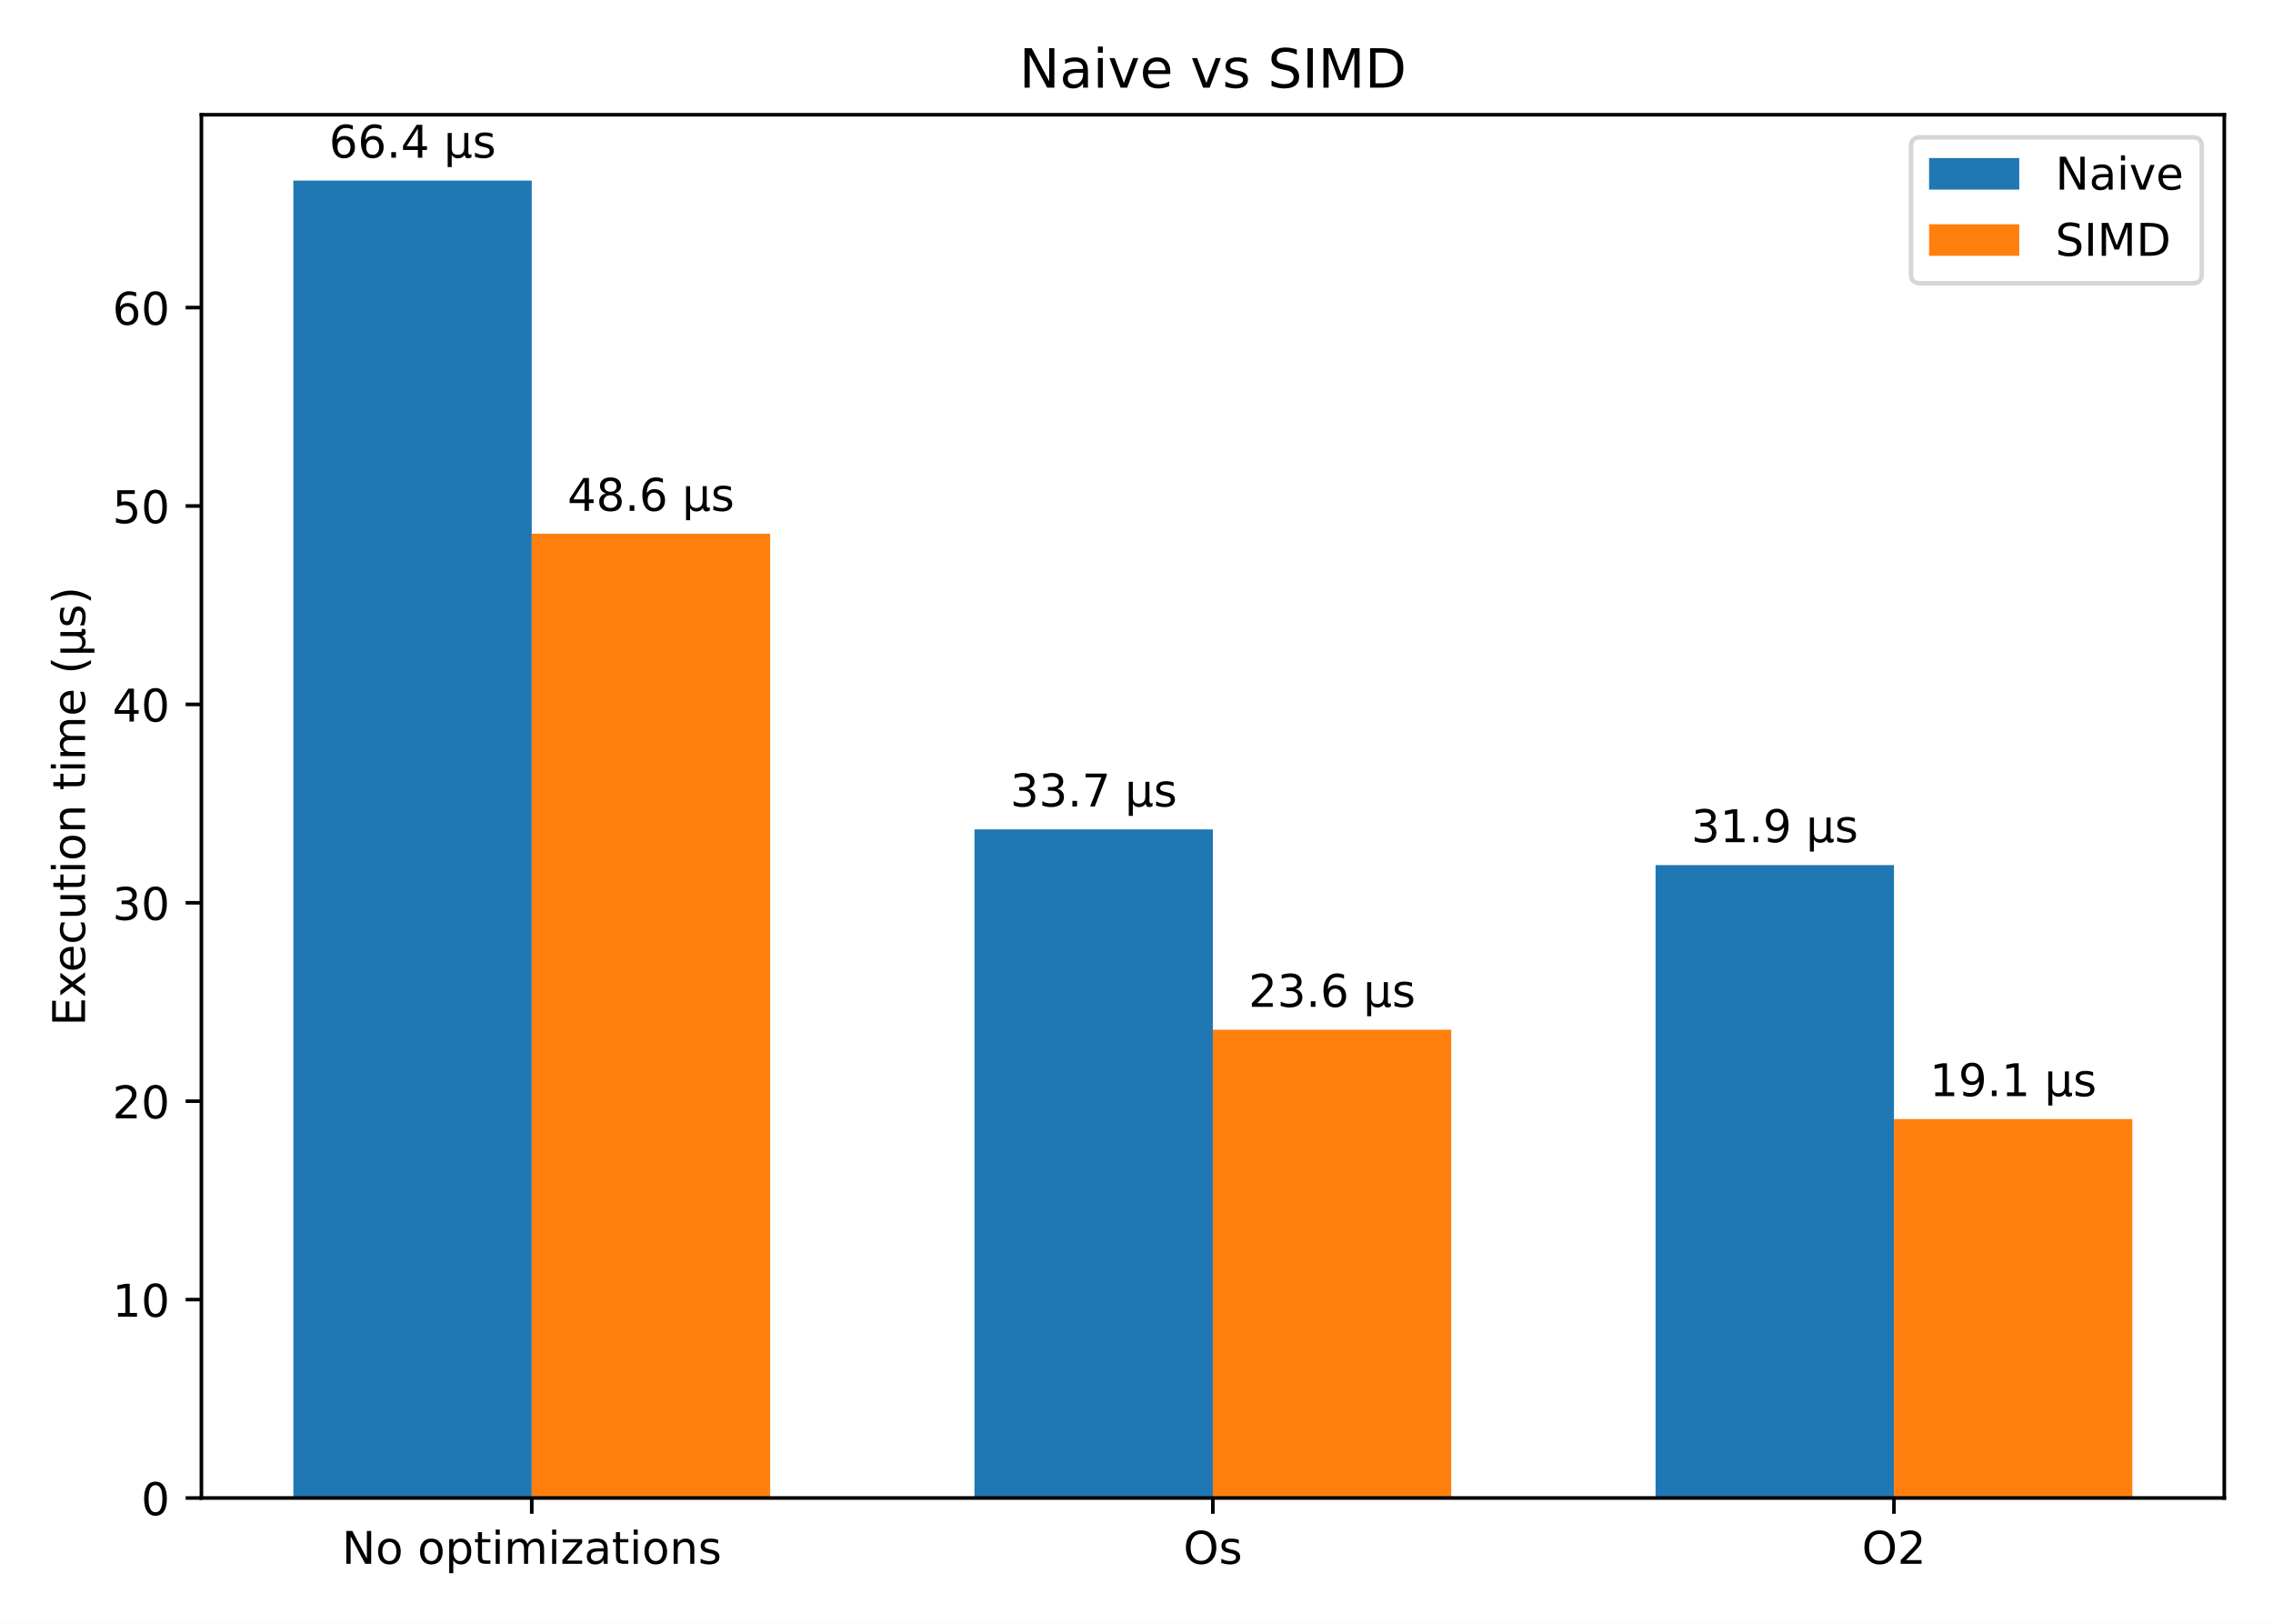
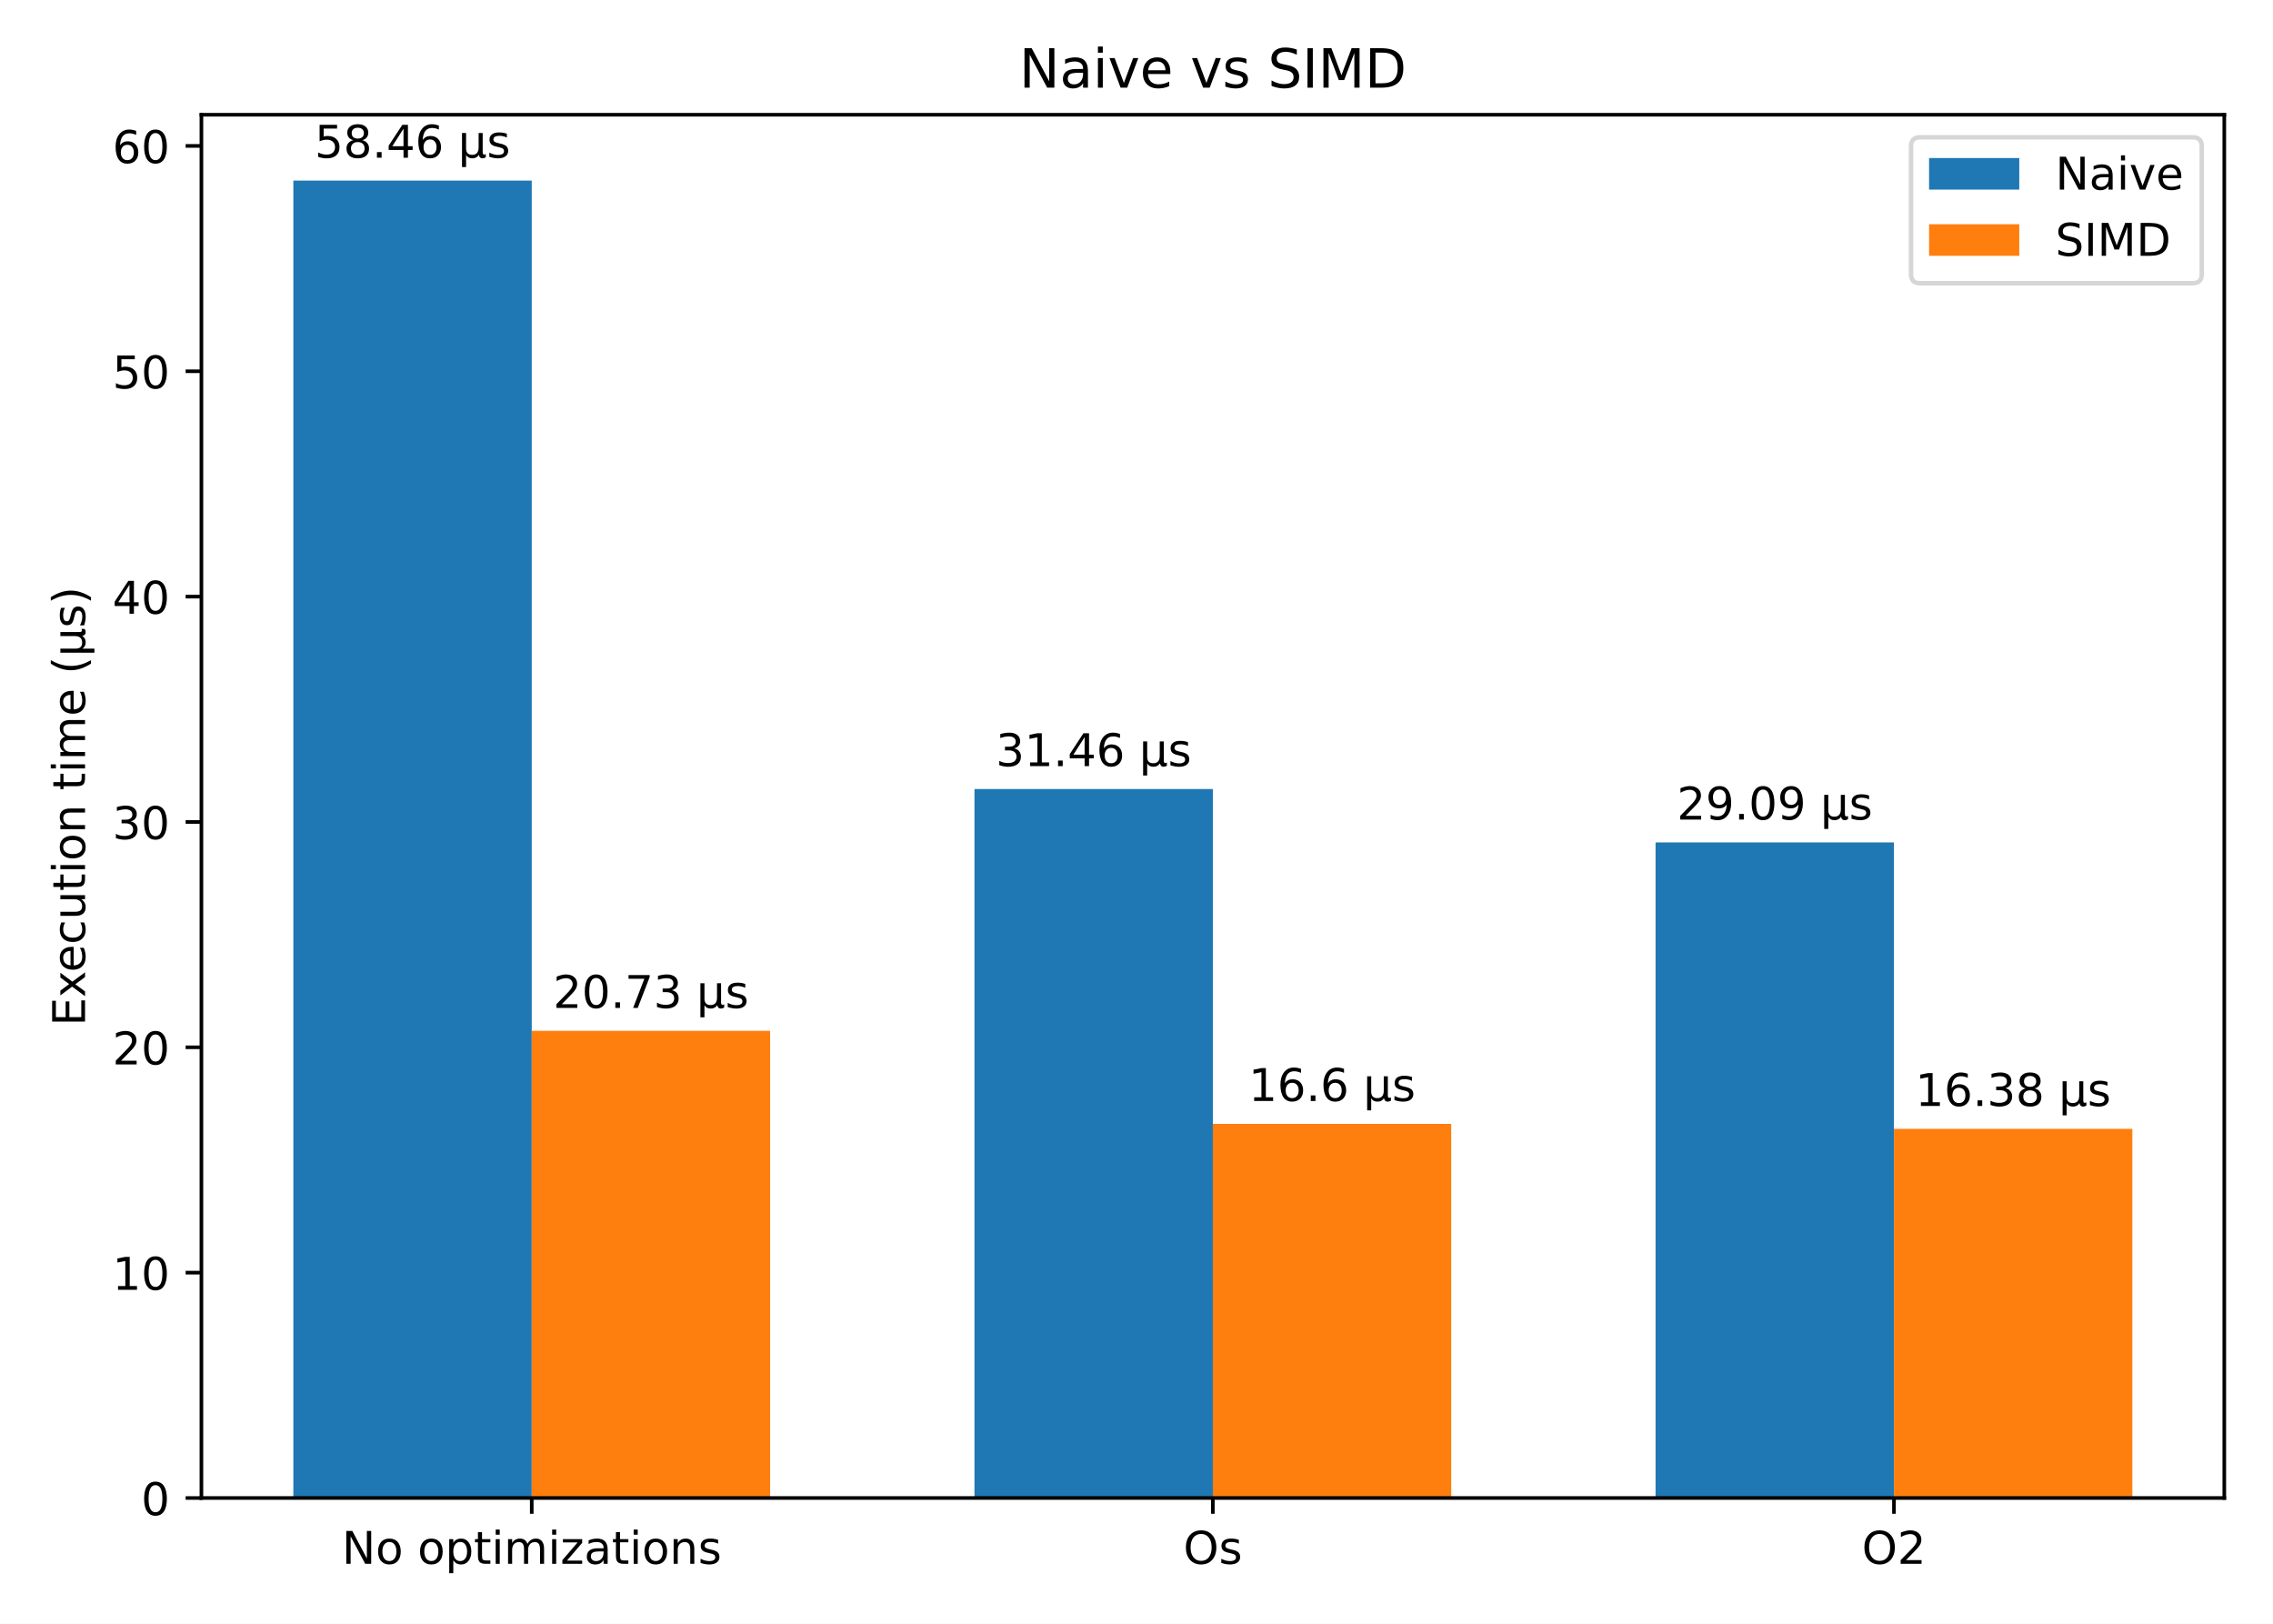
<svg xmlns="http://www.w3.org/2000/svg" xmlns:xlink="http://www.w3.org/1999/xlink" width="672" height="480" viewBox="0 0 504 360">
  <defs>
    <style>*{stroke-linejoin:round;stroke-linecap:butt}</style>
  </defs>
  <g id="figure_1">
    <path id="patch_1" d="M0 360h504V0H0z" style="fill:#fff" />
    <g id="axes_1">
      <path id="patch_2" d="M44.66 332.12H493.2V25.44H44.66z" style="fill:#fff" />
-       <path id="patch_3" d="M65.048 332.12h52.858V40.044H65.048z" clip-path="url(#p271679b23b)" style="fill:#1f77b4" />
-       <path id="patch_4" d="M216.072 332.12h52.858V183.883h-52.858z" clip-path="url(#p271679b23b)" style="fill:#1f77b4" />
-       <path id="patch_5" d="M367.095 332.12h52.859V191.8h-52.859z" clip-path="url(#p271679b23b)" style="fill:#1f77b4" />
-       <path id="patch_6" d="M117.906 332.12h52.859V118.341h-52.859z" clip-path="url(#p271679b23b)" style="fill:#ff7f0e" />
-       <path id="patch_7" d="M268.93 332.12h52.858V228.31H268.93z" clip-path="url(#p271679b23b)" style="fill:#ff7f0e" />
-       <path id="patch_8" d="M419.954 332.12h52.858v-84.016h-52.858z" clip-path="url(#p271679b23b)" style="fill:#ff7f0e" />
+       <path id="patch_3" d="M65.048 332.12h52.858V40.044H65.048z" clip-path="url(#p9edba5812f)" style="fill:#1f77b4" />
+       <path id="patch_4" d="M216.072 332.12h52.858V174.94h-52.858z" clip-path="url(#p9edba5812f)" style="fill:#1f77b4" />
+       <path id="patch_5" d="M367.095 332.12h52.859V186.781h-52.859z" clip-path="url(#p9edba5812f)" style="fill:#1f77b4" />
+       <path id="patch_6" d="M117.906 332.12h52.859V228.55h-52.859z" clip-path="url(#p9edba5812f)" style="fill:#ff7f0e" />
+       <path id="patch_7" d="M268.93 332.12h52.858v-82.936H268.93z" clip-path="url(#p9edba5812f)" style="fill:#ff7f0e" />
+       <path id="patch_8" d="M419.954 332.12h52.858v-81.837h-52.858z" clip-path="url(#p9edba5812f)" style="fill:#ff7f0e" />
      <g id="matplotlib.axis_1">
        <g id="xtick_1">
          <g id="line2d_1">
            <defs>
-               <path id="m8bb951deb8" d="M0 0v3.5" style="stroke:#000;stroke-width:.8" />
-             </defs>
-             <use xlink:href="#m8bb951deb8" x="117.906" y="332.12" style="stroke:#000;stroke-width:.8" />
+               <path id="m334300a1be" d="M0 0v3.5" style="stroke:#000;stroke-width:.8" />
+             </defs>
+             <use xlink:href="#m334300a1be" x="117.906" y="332.12" style="stroke:#000;stroke-width:.8" />
          </g>
          <g id="text_1" transform="matrix(.1 0 0 -.1 75.805 346.718)">
            <defs>
              <path id="DejaVuSans-4e" d="M628 4666h850L3547 763v3903h612V0h-850L1241 3903V0H628z" transform="scale(.01563)" />
              <path id="DejaVuSans-6f" d="M1959 3097q-462 0-731-361t-269-989 267-989q268-361 733-361 460 0 728 362 269 363 269 988 0 622-269 986-268 364-728 364m0 487q750 0 1178-488 429-487 429-1349 0-859-429-1349Q2709-91 1959-91q-753 0-1180 489-426 490-426 1349 0 862 426 1349 427 488 1180 488" transform="scale(.01563)" />
              <path id="DejaVuSans-70" d="M1159 525v-1856H581v4831h578v-531q182 312 458 463 277 152 661 152 638 0 1036-506 399-506 399-1331T3314 415Q2916-91 2278-91q-384 0-661 152-276 152-458 464m1957 1222q0 634-261 995t-717 361q-457 0-718-361t-261-995 261-995 718-361q456 0 717 361t261 995" transform="scale(.01563)" />
              <path id="DejaVuSans-74" d="M1172 4494v-994h1184v-447H1172V1153q0-428 117-550t477-122h590V0h-590q-666 0-919 248-253 249-253 905v1900H172v447h422v994z" transform="scale(.01563)" />
              <path id="DejaVuSans-69" d="M603 3500h575V0H603zm0 1363h575v-729H603z" transform="scale(.01563)" />
              <path id="DejaVuSans-6d" d="M3328 2828q216 388 516 572t706 184q547 0 844-383 297-382 297-1088V0h-578v2094q0 503-179 746-178 244-543 244-447 0-707-297-259-296-259-809V0h-578v2094q0 506-178 748t-550 242q-441 0-701-298-259-298-259-808V0H581v3500h578v-544q197 322 472 475t653 153q382 0 649-194 267-193 395-562" transform="scale(.01563)" />
              <path id="DejaVuSans-7a" d="M353 3500h2731v-525L922 459h2162V0H275v525l2163 2516H353z" transform="scale(.01563)" />
              <path id="DejaVuSans-61" d="M2194 1759q-697 0-966-159t-269-544q0-306 202-486 202-179 548-179 479 0 768 339t289 901v128zm1147 238V0h-575v531q-197-318-491-470T1556-91q-537 0-855 302-317 302-317 808 0 590 395 890 396 300 1180 300h807v57q0 397-261 614t-733 217q-300 0-585-72-284-72-546-216v532q315 122 612 182 297 61 578 61 760 0 1135-394 375-393 375-1193" transform="scale(.01563)" />
              <path id="DejaVuSans-6e" d="M3513 2113V0h-575v2094q0 497-194 743-194 247-581 247-466 0-735-297-269-296-269-809V0H581v3500h578v-544q207 316 486 472 280 156 646 156 603 0 912-373 310-373 310-1098" transform="scale(.01563)" />
              <path id="DejaVuSans-73" d="M2834 3397v-544q-243 125-506 187-262 63-544 63-428 0-642-131t-214-394q0-200 153-314t616-217l197-44q612-131 870-370t258-667q0-488-386-773Q2250-91 1575-91q-281 0-586 55T347 128v594q319-166 628-249 309-82 613-82 406 0 624 139 219 139 219 392 0 234-158 359-157 125-692 241l-200 47q-534 112-772 345-237 233-237 639 0 494 350 762 350 269 994 269 318 0 599-47 282-46 519-140" transform="scale(.01563)" />
            </defs>
            <use xlink:href="#DejaVuSans-4e" />
            <use xlink:href="#DejaVuSans-6f" transform="translate(74.805)" />
            <use xlink:href="#DejaVuSans-6f" transform="translate(167.773)" />
            <use xlink:href="#DejaVuSans-70" transform="translate(228.955)" />
            <use xlink:href="#DejaVuSans-74" transform="translate(292.432)" />
            <use xlink:href="#DejaVuSans-69" transform="translate(331.64)" />
            <use xlink:href="#DejaVuSans-6d" transform="translate(359.424)" />
            <use xlink:href="#DejaVuSans-69" transform="translate(456.836)" />
            <use xlink:href="#DejaVuSans-7a" transform="translate(484.62)" />
            <use xlink:href="#DejaVuSans-61" transform="translate(537.11)" />
            <use xlink:href="#DejaVuSans-74" transform="translate(598.389)" />
            <use xlink:href="#DejaVuSans-69" transform="translate(637.598)" />
            <use xlink:href="#DejaVuSans-6f" transform="translate(665.38)" />
            <use xlink:href="#DejaVuSans-6e" transform="translate(726.563)" />
            <use xlink:href="#DejaVuSans-73" transform="translate(789.941)" />
          </g>
        </g>
        <g id="xtick_2">
-           <use xlink:href="#m8bb951deb8" id="line2d_2" x="268.93" y="332.12" style="stroke:#000;stroke-width:.8" />
+           <use xlink:href="#m334300a1be" id="line2d_2" x="268.93" y="332.12" style="stroke:#000;stroke-width:.8" />
          <g id="text_2" transform="matrix(.1 0 0 -.1 262.39 346.718)">
            <defs>
              <path id="DejaVuSans-4f" d="M2522 4238q-688 0-1093-513-404-512-404-1397 0-881 404-1394 405-512 1093-512 687 0 1089 512 402 513 402 1394 0 885-402 1397-402 513-1089 513m0 512q981 0 1568-658 588-658 588-1764 0-1103-588-1761Q3503-91 2522-91q-984 0-1574 656-589 657-589 1763t589 1764q590 658 1574 658" transform="scale(.01563)" />
            </defs>
            <use xlink:href="#DejaVuSans-4f" />
            <use xlink:href="#DejaVuSans-73" transform="translate(78.71)" />
          </g>
        </g>
        <g id="xtick_3">
-           <use xlink:href="#m8bb951deb8" id="line2d_3" x="419.954" y="332.12" style="stroke:#000;stroke-width:.8" />
+           <use xlink:href="#m334300a1be" id="line2d_3" x="419.954" y="332.12" style="stroke:#000;stroke-width:.8" />
          <g id="text_3" transform="matrix(.1 0 0 -.1 412.836 346.718)">
            <defs>
              <path id="DejaVuSans-32" d="M1228 531h2203V0H469v531q359 372 979 998 621 627 780 809 303 340 423 576 121 236 121 464 0 372-261 606-261 235-680 235-297 0-627-103-329-103-704-313v638q381 153 712 231 332 78 607 78 725 0 1156-363 431-362 431-968 0-288-108-546-107-257-392-607-78-91-497-524-418-433-1181-1211" transform="scale(.01563)" />
            </defs>
            <use xlink:href="#DejaVuSans-4f" />
            <use xlink:href="#DejaVuSans-32" transform="translate(78.71)" />
          </g>
        </g>
      </g>
      <g id="matplotlib.axis_2">
        <g id="ytick_1">
          <g id="line2d_4">
            <defs>
-               <path id="m0888730238" d="M0 0h-3.5" style="stroke:#000;stroke-width:.8" />
-             </defs>
-             <use xlink:href="#m0888730238" x="44.66" y="332.12" style="stroke:#000;stroke-width:.8" />
+               <path id="m7a4d221f7f" d="M0 0h-3.5" style="stroke:#000;stroke-width:.8" />
+             </defs>
+             <use xlink:href="#m7a4d221f7f" x="44.66" y="332.12" style="stroke:#000;stroke-width:.8" />
          </g>
          <g id="text_4" transform="matrix(.1 0 0 -.1 31.297 335.92)">
            <defs>
              <path id="DejaVuSans-30" d="M2034 4250q-487 0-733-480-245-479-245-1442 0-959 245-1439 246-480 733-480 491 0 736 480 246 480 246 1439 0 963-246 1442-245 480-736 480m0 500q785 0 1199-621 414-620 414-1801 0-1178-414-1799Q2819-91 2034-91q-784 0-1198 620-414 621-414 1799 0 1181 414 1801 414 621 1198 621" transform="scale(.01563)" />
            </defs>
            <use xlink:href="#DejaVuSans-30" />
          </g>
        </g>
        <g id="ytick_2">
-           <use xlink:href="#m0888730238" id="line2d_5" x="44.66" y="288.133" style="stroke:#000;stroke-width:.8" />
-           <g id="text_5" transform="matrix(.1 0 0 -.1 24.935 291.932)">
+           <use xlink:href="#m7a4d221f7f" id="line2d_5" x="44.66" y="282.158" style="stroke:#000;stroke-width:.8" />
+           <g id="text_5" transform="matrix(.1 0 0 -.1 24.935 285.958)">
            <defs>
              <path id="DejaVuSans-31" d="M794 531h1031v3560L703 3866v575l1116 225h631V531h1031V0H794z" transform="scale(.01563)" />
            </defs>
            <use xlink:href="#DejaVuSans-31" />
            <use xlink:href="#DejaVuSans-30" transform="translate(63.623)" />
          </g>
        </g>
        <g id="ytick_3">
-           <use xlink:href="#m0888730238" id="line2d_6" x="44.66" y="244.145" style="stroke:#000;stroke-width:.8" />
-           <g id="text_6" transform="matrix(.1 0 0 -.1 24.935 247.944)">
+           <use xlink:href="#m7a4d221f7f" id="line2d_6" x="44.66" y="232.197" style="stroke:#000;stroke-width:.8" />
+           <g id="text_6" transform="matrix(.1 0 0 -.1 24.935 235.996)">
            <use xlink:href="#DejaVuSans-32" />
            <use xlink:href="#DejaVuSans-30" transform="translate(63.623)" />
          </g>
        </g>
        <g id="ytick_4">
-           <use xlink:href="#m0888730238" id="line2d_7" x="44.66" y="200.158" style="stroke:#000;stroke-width:.8" />
-           <g id="text_7" transform="matrix(.1 0 0 -.1 24.935 203.957)">
+           <use xlink:href="#m7a4d221f7f" id="line2d_7" x="44.66" y="182.235" style="stroke:#000;stroke-width:.8" />
+           <g id="text_7" transform="matrix(.1 0 0 -.1 24.935 186.034)">
            <defs>
              <path id="DejaVuSans-33" d="M2597 2516q453-97 707-404 255-306 255-756 0-690-475-1069Q2609-91 1734-91q-293 0-604 58T488 141v609q262-153 574-231 313-78 654-78 593 0 904 234t311 681q0 413-289 645-289 233-804 233h-544v519h569q465 0 712 186t247 536q0 359-255 551-254 193-729 193-260 0-557-57-297-56-653-174v562q360 100 674 150t592 50q719 0 1137-327 419-326 419-882 0-388-222-655t-631-370" transform="scale(.01563)" />
            </defs>
            <use xlink:href="#DejaVuSans-33" />
            <use xlink:href="#DejaVuSans-30" transform="translate(63.623)" />
          </g>
        </g>
        <g id="ytick_5">
-           <use xlink:href="#m0888730238" id="line2d_8" x="44.66" y="156.17" style="stroke:#000;stroke-width:.8" />
-           <g id="text_8" transform="matrix(.1 0 0 -.1 24.935 159.97)">
+           <use xlink:href="#m7a4d221f7f" id="line2d_8" x="44.66" y="132.273" style="stroke:#000;stroke-width:.8" />
+           <g id="text_8" transform="matrix(.1 0 0 -.1 24.935 136.072)">
            <defs>
              <path id="DejaVuSans-34" d="M2419 4116 825 1625h1594zm-166 550h794V1625h666v-525h-666V0h-628v1100H313v609z" transform="scale(.01563)" />
            </defs>
            <use xlink:href="#DejaVuSans-34" />
            <use xlink:href="#DejaVuSans-30" transform="translate(63.623)" />
          </g>
        </g>
        <g id="ytick_6">
-           <use xlink:href="#m0888730238" id="line2d_9" x="44.66" y="112.183" style="stroke:#000;stroke-width:.8" />
-           <g id="text_9" transform="matrix(.1 0 0 -.1 24.935 115.982)">
+           <use xlink:href="#m7a4d221f7f" id="line2d_9" x="44.66" y="82.311" style="stroke:#000;stroke-width:.8" />
+           <g id="text_9" transform="matrix(.1 0 0 -.1 24.935 86.11)">
            <defs>
              <path id="DejaVuSans-35" d="M691 4666h2478v-532H1269V2991q137 47 274 70 138 23 276 23 781 0 1237-428 457-428 457-1159 0-753-469-1171Q2575-91 1722-91q-294 0-599 50Q819 9 494 109v635q281-153 581-228t634-75q541 0 856 284 316 284 316 772 0 487-316 771-315 285-856 285-253 0-505-56-251-56-513-175z" transform="scale(.01563)" />
            </defs>
            <use xlink:href="#DejaVuSans-35" />
            <use xlink:href="#DejaVuSans-30" transform="translate(63.623)" />
          </g>
        </g>
        <g id="ytick_7">
-           <use xlink:href="#m0888730238" id="line2d_10" x="44.66" y="68.196" style="stroke:#000;stroke-width:.8" />
-           <g id="text_10" transform="matrix(.1 0 0 -.1 24.935 71.995)">
+           <use xlink:href="#m7a4d221f7f" id="line2d_10" x="44.66" y="32.35" style="stroke:#000;stroke-width:.8" />
+           <g id="text_10" transform="matrix(.1 0 0 -.1 24.935 36.149)">
            <defs>
              <path id="DejaVuSans-36" d="M2113 2584q-425 0-674-291-248-290-248-796 0-503 248-796 249-292 674-292t673 292q248 293 248 796 0 506-248 796-248 291-673 291m1253 1979v-575q-238 112-480 171-242 60-480 60-625 0-955-422-329-422-376-1275 184 272 462 417 279 145 613 145 703 0 1111-427 408-426 408-1160 0-719-425-1154Q2819-91 2113-91q-810 0-1238 620-428 621-428 1799 0 1106 525 1764t1409 658q238 0 480-47t505-140" transform="scale(.01563)" />
            </defs>
            <use xlink:href="#DejaVuSans-36" />
            <use xlink:href="#DejaVuSans-30" transform="translate(63.623)" />
          </g>
        </g>
        <g id="text_11" transform="matrix(0 -.1 -.1 0 18.855 227.476)">
          <defs>
            <path id="DejaVuSans-45" d="M628 4666h2950v-532H1259V2753h2222v-531H1259V531h2375V0H628z" transform="scale(.01563)" />
            <path id="DejaVuSans-78" d="M3513 3500 2247 1797 3578 0h-678L1881 1375 863 0H184l1360 1831L300 3500h678l928-1247 928 1247z" transform="scale(.01563)" />
            <path id="DejaVuSans-65" d="M3597 1894v-281H953q38-594 358-905t892-311q331 0 642 81t618 244V178Q3153 47 2828-22t-659-69q-838 0-1327 487-489 488-489 1320 0 859 464 1363 464 505 1252 505 706 0 1117-455 411-454 411-1235m-575 169q-6 471-264 752-258 282-683 282-481 0-770-272t-333-766z" transform="scale(.01563)" />
            <path id="DejaVuSans-63" d="M3122 3366v-538q-244 135-489 202t-495 67q-560 0-870-355-309-354-309-995t309-996q310-354 870-354 250 0 495 67t489 202V134Q2881 22 2623-34q-257-57-548-57-791 0-1257 497-465 497-465 1341 0 856 470 1346 471 491 1290 491 265 0 518-55 253-54 491-163" transform="scale(.01563)" />
            <path id="DejaVuSans-75" d="M544 1381v2119h575V1403q0-497 193-746 194-248 582-248 465 0 735 297 271 297 271 810v1984h575V0h-575v538q-209-319-486-474-276-155-642-155-603 0-916 375-312 375-312 1097m1447 2203" transform="scale(.01563)" />
            <path id="DejaVuSans-28" d="M1984 4856q-418-718-622-1422-203-703-203-1425 0-721 205-1429t620-1424h-500Q1016-109 783 600T550 2009q0 697 231 1403 232 707 703 1444z" transform="scale(.01563)" />
            <path id="DejaVuSans-3bc" d="M544-1331v4831h575V1325q0-453 215-685 216-231 638-231 462 0 695 262 233 263 233 788v2041h575V806q0-187 54-276 55-89 171-89 28 0 78 17t138 55V50q-128-72-243-106-114-35-223-35-216 0-344 122t-175 372q-156-247-383-371-226-123-532-123-319 0-543 122-223 122-354 366v-1728z" transform="scale(.01563)" />
            <path id="DejaVuSans-29" d="M513 4856h500q468-737 701-1444 233-706 233-1403 0-700-233-1409T1013-844H513q415 716 620 1424t205 1429q0 722-205 1425-205 704-620 1422" transform="scale(.01563)" />
          </defs>
          <use xlink:href="#DejaVuSans-45" />
          <use xlink:href="#DejaVuSans-78" transform="translate(63.184)" />
          <use xlink:href="#DejaVuSans-65" transform="translate(119.238)" />
          <use xlink:href="#DejaVuSans-63" transform="translate(180.762)" />
          <use xlink:href="#DejaVuSans-75" transform="translate(235.742)" />
          <use xlink:href="#DejaVuSans-74" transform="translate(299.121)" />
          <use xlink:href="#DejaVuSans-69" transform="translate(338.33)" />
          <use xlink:href="#DejaVuSans-6f" transform="translate(366.113)" />
          <use xlink:href="#DejaVuSans-6e" transform="translate(427.295)" />
          <use xlink:href="#DejaVuSans-74" transform="translate(522.46)" />
          <use xlink:href="#DejaVuSans-69" transform="translate(561.67)" />
          <use xlink:href="#DejaVuSans-6d" transform="translate(589.453)" />
          <use xlink:href="#DejaVuSans-65" transform="translate(686.865)" />
          <use xlink:href="#DejaVuSans-28" transform="translate(780.176)" />
          <use xlink:href="#DejaVuSans-3bc" transform="translate(819.19)" />
          <use xlink:href="#DejaVuSans-73" transform="translate(882.813)" />
          <use xlink:href="#DejaVuSans-29" transform="translate(934.912)" />
        </g>
      </g>
      <path id="patch_9" d="M44.66 332.12V25.44" style="fill:none;stroke:#000;stroke-width:.8;stroke-linejoin:miter;stroke-linecap:square" />
      <path id="patch_10" d="M493.2 332.12V25.44" style="fill:none;stroke:#000;stroke-width:.8;stroke-linejoin:miter;stroke-linecap:square" />
      <path id="patch_11" d="M44.66 332.12H493.2" style="fill:none;stroke:#000;stroke-width:.8;stroke-linejoin:miter;stroke-linecap:square" />
      <path id="patch_12" d="M44.66 25.44H493.2" style="fill:none;stroke:#000;stroke-width:.8;stroke-linejoin:miter;stroke-linecap:square" />
-       <g id="text_12" transform="matrix(.1 0 0 -.1 72.97 34.964)">
-         <defs>
+       <g id="text_12" transform="matrix(.1 0 0 -.1 69.788 34.964)">
+         <defs>
+           <path id="DejaVuSans-38" d="M2034 2216q-450 0-708-241-257-241-257-662 0-422 257-663 258-241 708-241t709 242q260 243 260 662 0 421-258 662-257 241-711 241m-631 268q-406 100-633 378-226 279-226 679 0 559 398 884 399 325 1092 325 697 0 1094-325t397-884q0-400-227-679-226-278-629-378 456-106 710-416 255-309 255-755 0-679-414-1042Q2806-91 2034-91q-771 0-1186 362-414 363-414 1042 0 446 256 755 257 310 713 416m-231 997q0-362 226-565 227-203 636-203 407 0 636 203 230 203 230 565 0 363-230 566-229 203-636 203-409 0-636-203-226-203-226-566" transform="scale(.01563)" />
          <path id="DejaVuSans-2e" d="M684 794h660V0H684z" transform="scale(.01563)" />
        </defs>
-         <use xlink:href="#DejaVuSans-36" />
-         <use xlink:href="#DejaVuSans-36" transform="translate(63.623)" />
+         <use xlink:href="#DejaVuSans-35" />
+         <use xlink:href="#DejaVuSans-38" transform="translate(63.623)" />
        <use xlink:href="#DejaVuSans-2e" transform="translate(127.246)" />
        <use xlink:href="#DejaVuSans-34" transform="translate(159.033)" />
-         <use xlink:href="#DejaVuSans-3bc" transform="translate(254.443)" />
-         <use xlink:href="#DejaVuSans-73" transform="translate(318.066)" />
-       </g>
-       <g id="text_13" transform="matrix(.1 0 0 -.1 223.993 178.803)">
-         <defs>
-           <path id="DejaVuSans-37" d="M525 4666h3000v-269L1831 0h-659l1594 4134H525z" transform="scale(.01563)" />
-         </defs>
-         <use xlink:href="#DejaVuSans-33" />
-         <use xlink:href="#DejaVuSans-33" transform="translate(63.623)" />
-         <use xlink:href="#DejaVuSans-2e" transform="translate(127.246)" />
-         <use xlink:href="#DejaVuSans-37" transform="translate(159.033)" />
-         <use xlink:href="#DejaVuSans-3bc" transform="translate(254.443)" />
-         <use xlink:href="#DejaVuSans-73" transform="translate(318.066)" />
-       </g>
-       <g id="text_14" transform="matrix(.1 0 0 -.1 375.017 186.72)">
-         <defs>
-           <path id="DejaVuSans-39" d="M703 97v575q238-113 481-172 244-59 479-59 625 0 954 420 330 420 377 1277-181-269-460-413-278-144-615-144-700 0-1108 423-408 424-408 1159 0 718 425 1152 425 435 1131 435 810 0 1236-621 427-620 427-1801 0-1103-524-1761Q2575-91 1691-91q-238 0-482 47Q966 3 703 97m1256 1978q425 0 673 290 249 291 249 798 0 503-249 795-248 292-673 292t-673-292-248-795q0-507 248-798 248-290 673-290" transform="scale(.01563)" />
-         </defs>
+         <use xlink:href="#DejaVuSans-36" transform="translate(222.656)" />
+         <use xlink:href="#DejaVuSans-3bc" transform="translate(318.066)" />
+         <use xlink:href="#DejaVuSans-73" transform="translate(381.69)" />
+       </g>
+       <g id="text_13" transform="matrix(.1 0 0 -.1 220.812 169.86)">
        <use xlink:href="#DejaVuSans-33" />
        <use xlink:href="#DejaVuSans-31" transform="translate(63.623)" />
        <use xlink:href="#DejaVuSans-2e" transform="translate(127.246)" />
-         <use xlink:href="#DejaVuSans-39" transform="translate(159.033)" />
-         <use xlink:href="#DejaVuSans-3bc" transform="translate(254.443)" />
-         <use xlink:href="#DejaVuSans-73" transform="translate(318.066)" />
-       </g>
-       <g id="text_15" transform="matrix(.1 0 0 -.1 125.828 113.262)">
-         <defs>
-           <path id="DejaVuSans-38" d="M2034 2216q-450 0-708-241-257-241-257-662 0-422 257-663 258-241 708-241t709 242q260 243 260 662 0 421-258 662-257 241-711 241m-631 268q-406 100-633 378-226 279-226 679 0 559 398 884 399 325 1092 325 697 0 1094-325t397-884q0-400-227-679-226-278-629-378 456-106 710-416 255-309 255-755 0-679-414-1042Q2806-91 2034-91q-771 0-1186 362-414 363-414 1042 0 446 256 755 257 310 713 416m-231 997q0-362 226-565 227-203 636-203 407 0 636 203 230 203 230 565 0 363-230 566-229 203-636 203-409 0-636-203-226-203-226-566" transform="scale(.01563)" />
-         </defs>
-         <use xlink:href="#DejaVuSans-34" />
-         <use xlink:href="#DejaVuSans-38" transform="translate(63.623)" />
+         <use xlink:href="#DejaVuSans-34" transform="translate(159.033)" />
+         <use xlink:href="#DejaVuSans-36" transform="translate(222.656)" />
+         <use xlink:href="#DejaVuSans-3bc" transform="translate(318.066)" />
+         <use xlink:href="#DejaVuSans-73" transform="translate(381.69)" />
+       </g>
+       <g id="text_14" transform="matrix(.1 0 0 -.1 371.835 181.702)">
+         <defs>
+           <path id="DejaVuSans-39" d="M703 97v575q238-113 481-172 244-59 479-59 625 0 954 420 330 420 377 1277-181-269-460-413-278-144-615-144-700 0-1108 423-408 424-408 1159 0 718 425 1152 425 435 1131 435 810 0 1236-621 427-620 427-1801 0-1103-524-1761Q2575-91 1691-91q-238 0-482 47Q966 3 703 97m1256 1978q425 0 673 290 249 291 249 798 0 503-249 795-248 292-673 292t-673-292-248-795q0-507 248-798 248-290 673-290" transform="scale(.01563)" />
+         </defs>
+         <use xlink:href="#DejaVuSans-32" />
+         <use xlink:href="#DejaVuSans-39" transform="translate(63.623)" />
+         <use xlink:href="#DejaVuSans-2e" transform="translate(127.246)" />
+         <use xlink:href="#DejaVuSans-30" transform="translate(159.033)" />
+         <use xlink:href="#DejaVuSans-39" transform="translate(222.656)" />
+         <use xlink:href="#DejaVuSans-3bc" transform="translate(318.066)" />
+         <use xlink:href="#DejaVuSans-73" transform="translate(381.69)" />
+       </g>
+       <g id="text_15" transform="matrix(.1 0 0 -.1 122.646 223.47)">
+         <defs>
+           <path id="DejaVuSans-37" d="M525 4666h3000v-269L1831 0h-659l1594 4134H525z" transform="scale(.01563)" />
+         </defs>
+         <use xlink:href="#DejaVuSans-32" />
+         <use xlink:href="#DejaVuSans-30" transform="translate(63.623)" />
+         <use xlink:href="#DejaVuSans-2e" transform="translate(127.246)" />
+         <use xlink:href="#DejaVuSans-37" transform="translate(159.033)" />
+         <use xlink:href="#DejaVuSans-33" transform="translate(222.656)" />
+         <use xlink:href="#DejaVuSans-3bc" transform="translate(318.066)" />
+         <use xlink:href="#DejaVuSans-73" transform="translate(381.69)" />
+       </g>
+       <g id="text_16" transform="matrix(.1 0 0 -.1 276.851 244.104)">
+         <use xlink:href="#DejaVuSans-31" />
+         <use xlink:href="#DejaVuSans-36" transform="translate(63.623)" />
        <use xlink:href="#DejaVuSans-2e" transform="translate(127.246)" />
        <use xlink:href="#DejaVuSans-36" transform="translate(159.033)" />
        <use xlink:href="#DejaVuSans-3bc" transform="translate(254.443)" />
        <use xlink:href="#DejaVuSans-73" transform="translate(318.066)" />
      </g>
-       <g id="text_16" transform="matrix(.1 0 0 -.1 276.851 223.23)">
-         <use xlink:href="#DejaVuSans-32" />
-         <use xlink:href="#DejaVuSans-33" transform="translate(63.623)" />
-         <use xlink:href="#DejaVuSans-2e" transform="translate(127.246)" />
-         <use xlink:href="#DejaVuSans-36" transform="translate(159.033)" />
-         <use xlink:href="#DejaVuSans-3bc" transform="translate(254.443)" />
-         <use xlink:href="#DejaVuSans-73" transform="translate(318.066)" />
-       </g>
-       <g id="text_17" transform="matrix(.1 0 0 -.1 427.875 243.024)">
+       <g id="text_17" transform="matrix(.1 0 0 -.1 424.694 245.203)">
        <use xlink:href="#DejaVuSans-31" />
-         <use xlink:href="#DejaVuSans-39" transform="translate(63.623)" />
-         <use xlink:href="#DejaVuSans-2e" transform="translate(127.246)" />
-         <use xlink:href="#DejaVuSans-31" transform="translate(159.033)" />
-         <use xlink:href="#DejaVuSans-3bc" transform="translate(254.443)" />
-         <use xlink:href="#DejaVuSans-73" transform="translate(318.066)" />
+         <use xlink:href="#DejaVuSans-36" transform="translate(63.623)" />
+         <use xlink:href="#DejaVuSans-2e" transform="translate(127.246)" />
+         <use xlink:href="#DejaVuSans-33" transform="translate(159.033)" />
+         <use xlink:href="#DejaVuSans-38" transform="translate(222.656)" />
+         <use xlink:href="#DejaVuSans-3bc" transform="translate(318.066)" />
+         <use xlink:href="#DejaVuSans-73" transform="translate(381.69)" />
      </g>
      <g id="text_18" transform="matrix(.12 0 0 -.12 225.988 19.44)">
        <defs>
          <path id="DejaVuSans-76" d="M191 3500h609L1894 563l1094 2937h609L2284 0h-781z" transform="scale(.01563)" />
          <path id="DejaVuSans-53" d="M3425 4513v-616q-359 172-678 256-319 85-616 85-515 0-795-200t-280-569q0-310 186-468 186-157 705-254l381-78q706-135 1042-474t336-907q0-679-455-1029Q2797-91 1919-91q-331 0-705 75-373 75-773 222v650q384-215 753-325 369-109 725-109 540 0 834 212 294 213 294 607 0 343-211 537t-692 291l-385 75q-706 140-1022 440-315 300-315 835 0 619 436 975t1201 356q329 0 669-60 341-59 697-177" transform="scale(.01563)" />
          <path id="DejaVuSans-49" d="M628 4666h631V0H628z" transform="scale(.01563)" />
          <path id="DejaVuSans-4d" d="M628 4666h941l1190-3175 1197 3175h941V0h-616v4097L3078 897h-634L1241 4097V0H628z" transform="scale(.01563)" />
          <path id="DejaVuSans-44" d="M1259 4147V519h763q966 0 1414 437 448 438 448 1382 0 937-448 1373t-1414 436zm-631 519h1297q1356 0 1990-564 635-564 635-1764 0-1207-638-1773Q3275 0 1925 0H628z" transform="scale(.01563)" />
        </defs>
        <use xlink:href="#DejaVuSans-4e" />
        <use xlink:href="#DejaVuSans-61" transform="translate(74.805)" />
        <use xlink:href="#DejaVuSans-69" transform="translate(136.084)" />
        <use xlink:href="#DejaVuSans-76" transform="translate(163.867)" />
        <use xlink:href="#DejaVuSans-65" transform="translate(223.047)" />
        <use xlink:href="#DejaVuSans-76" transform="translate(316.357)" />
        <use xlink:href="#DejaVuSans-73" transform="translate(375.537)" />
        <use xlink:href="#DejaVuSans-53" transform="translate(459.424)" />
        <use xlink:href="#DejaVuSans-49" transform="translate(522.9)" />
        <use xlink:href="#DejaVuSans-4d" transform="translate(552.393)" />
        <use xlink:href="#DejaVuSans-44" transform="translate(638.672)" />
      </g>
      <g id="legend_1">
        <path id="patch_13" d="M425.74 62.796h60.46q2 0 2-2V32.44q0-2-2-2h-60.46q-2 0-2 2v28.356q0 2 2 2z" style="fill:#fff;opacity:.8;stroke:#ccc;stroke-linejoin:miter" />
        <path id="patch_14" d="M427.74 42.038h20v-7h-20z" style="fill:#1f77b4" />
        <g id="text_19" transform="matrix(.1 0 0 -.1 455.74 42.038)">
          <use xlink:href="#DejaVuSans-4e" />
          <use xlink:href="#DejaVuSans-61" transform="translate(74.805)" />
          <use xlink:href="#DejaVuSans-69" transform="translate(136.084)" />
          <use xlink:href="#DejaVuSans-76" transform="translate(163.867)" />
          <use xlink:href="#DejaVuSans-65" transform="translate(223.047)" />
        </g>
        <path id="patch_15" d="M427.74 56.717h20v-7h-20z" style="fill:#ff7f0e" />
        <g id="text_20" transform="matrix(.1 0 0 -.1 455.74 56.717)">
          <use xlink:href="#DejaVuSans-53" />
          <use xlink:href="#DejaVuSans-49" transform="translate(63.477)" />
          <use xlink:href="#DejaVuSans-4d" transform="translate(92.969)" />
          <use xlink:href="#DejaVuSans-44" transform="translate(179.248)" />
        </g>
      </g>
    </g>
  </g>
  <defs>
-     <clipPath id="p271679b23b">
+     <clipPath id="p9edba5812f">
      <path d="M44.66 25.44H493.2v306.68H44.66z" />
    </clipPath>
  </defs>
</svg>
